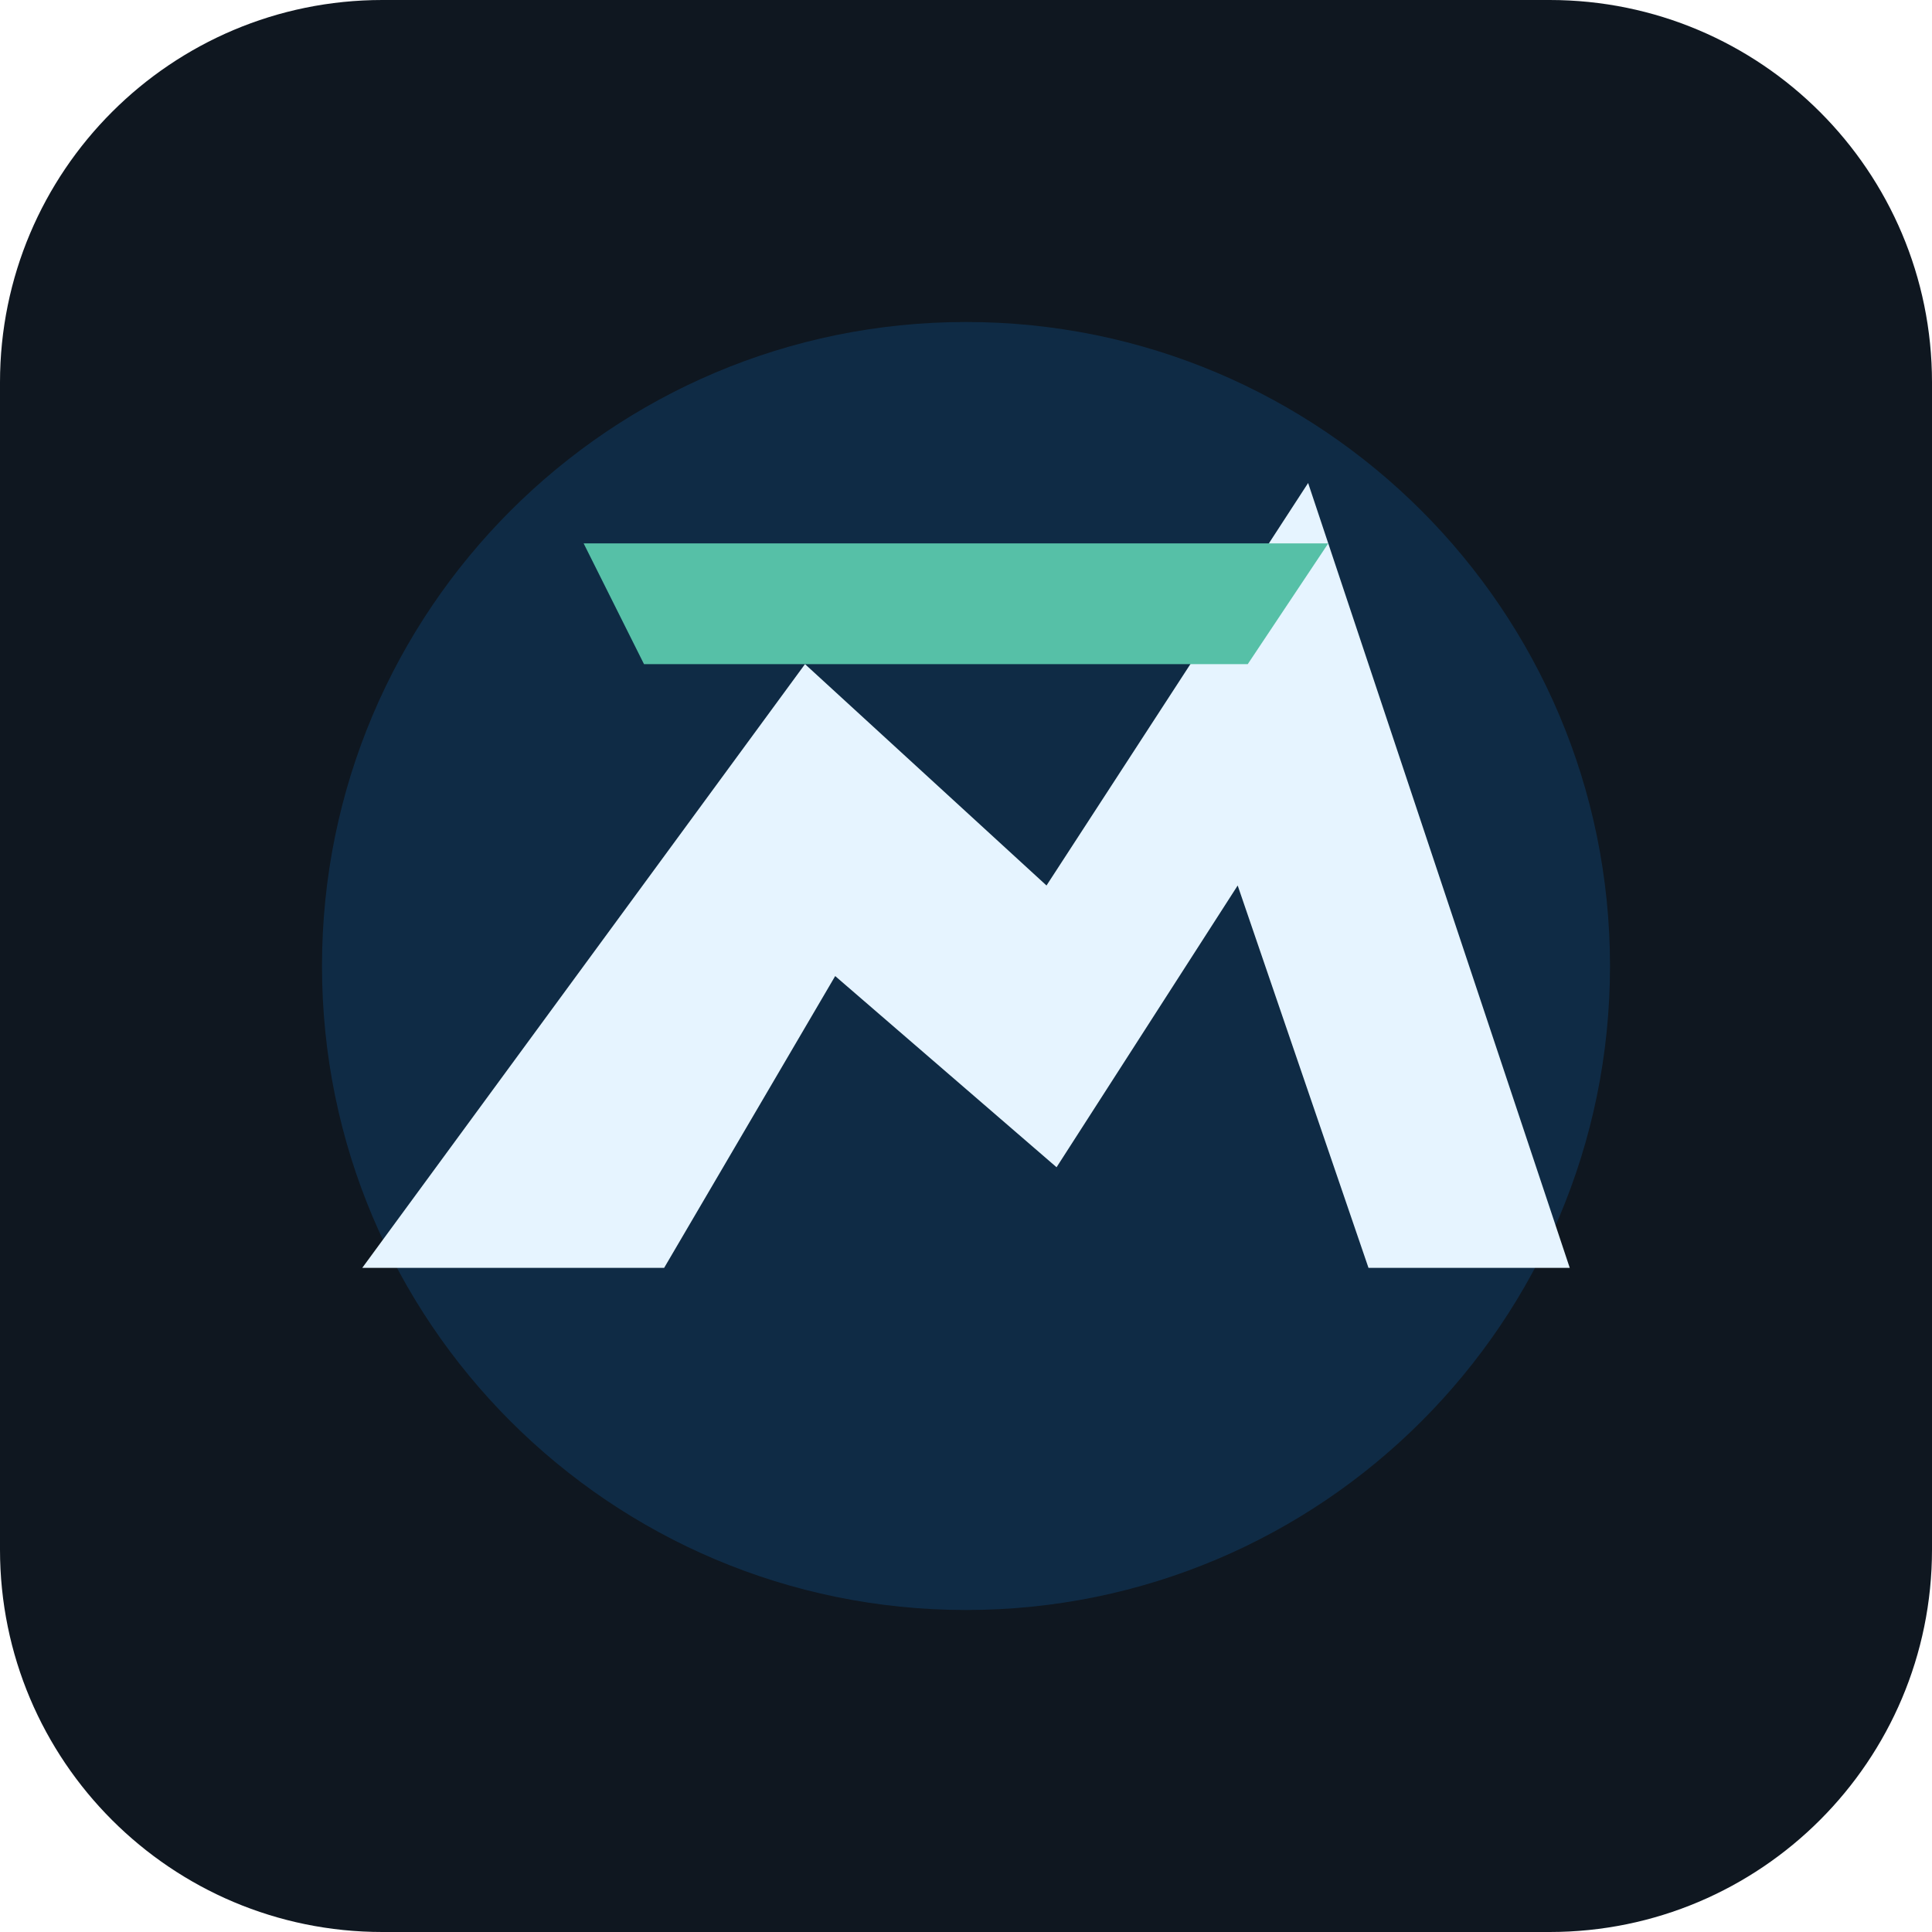
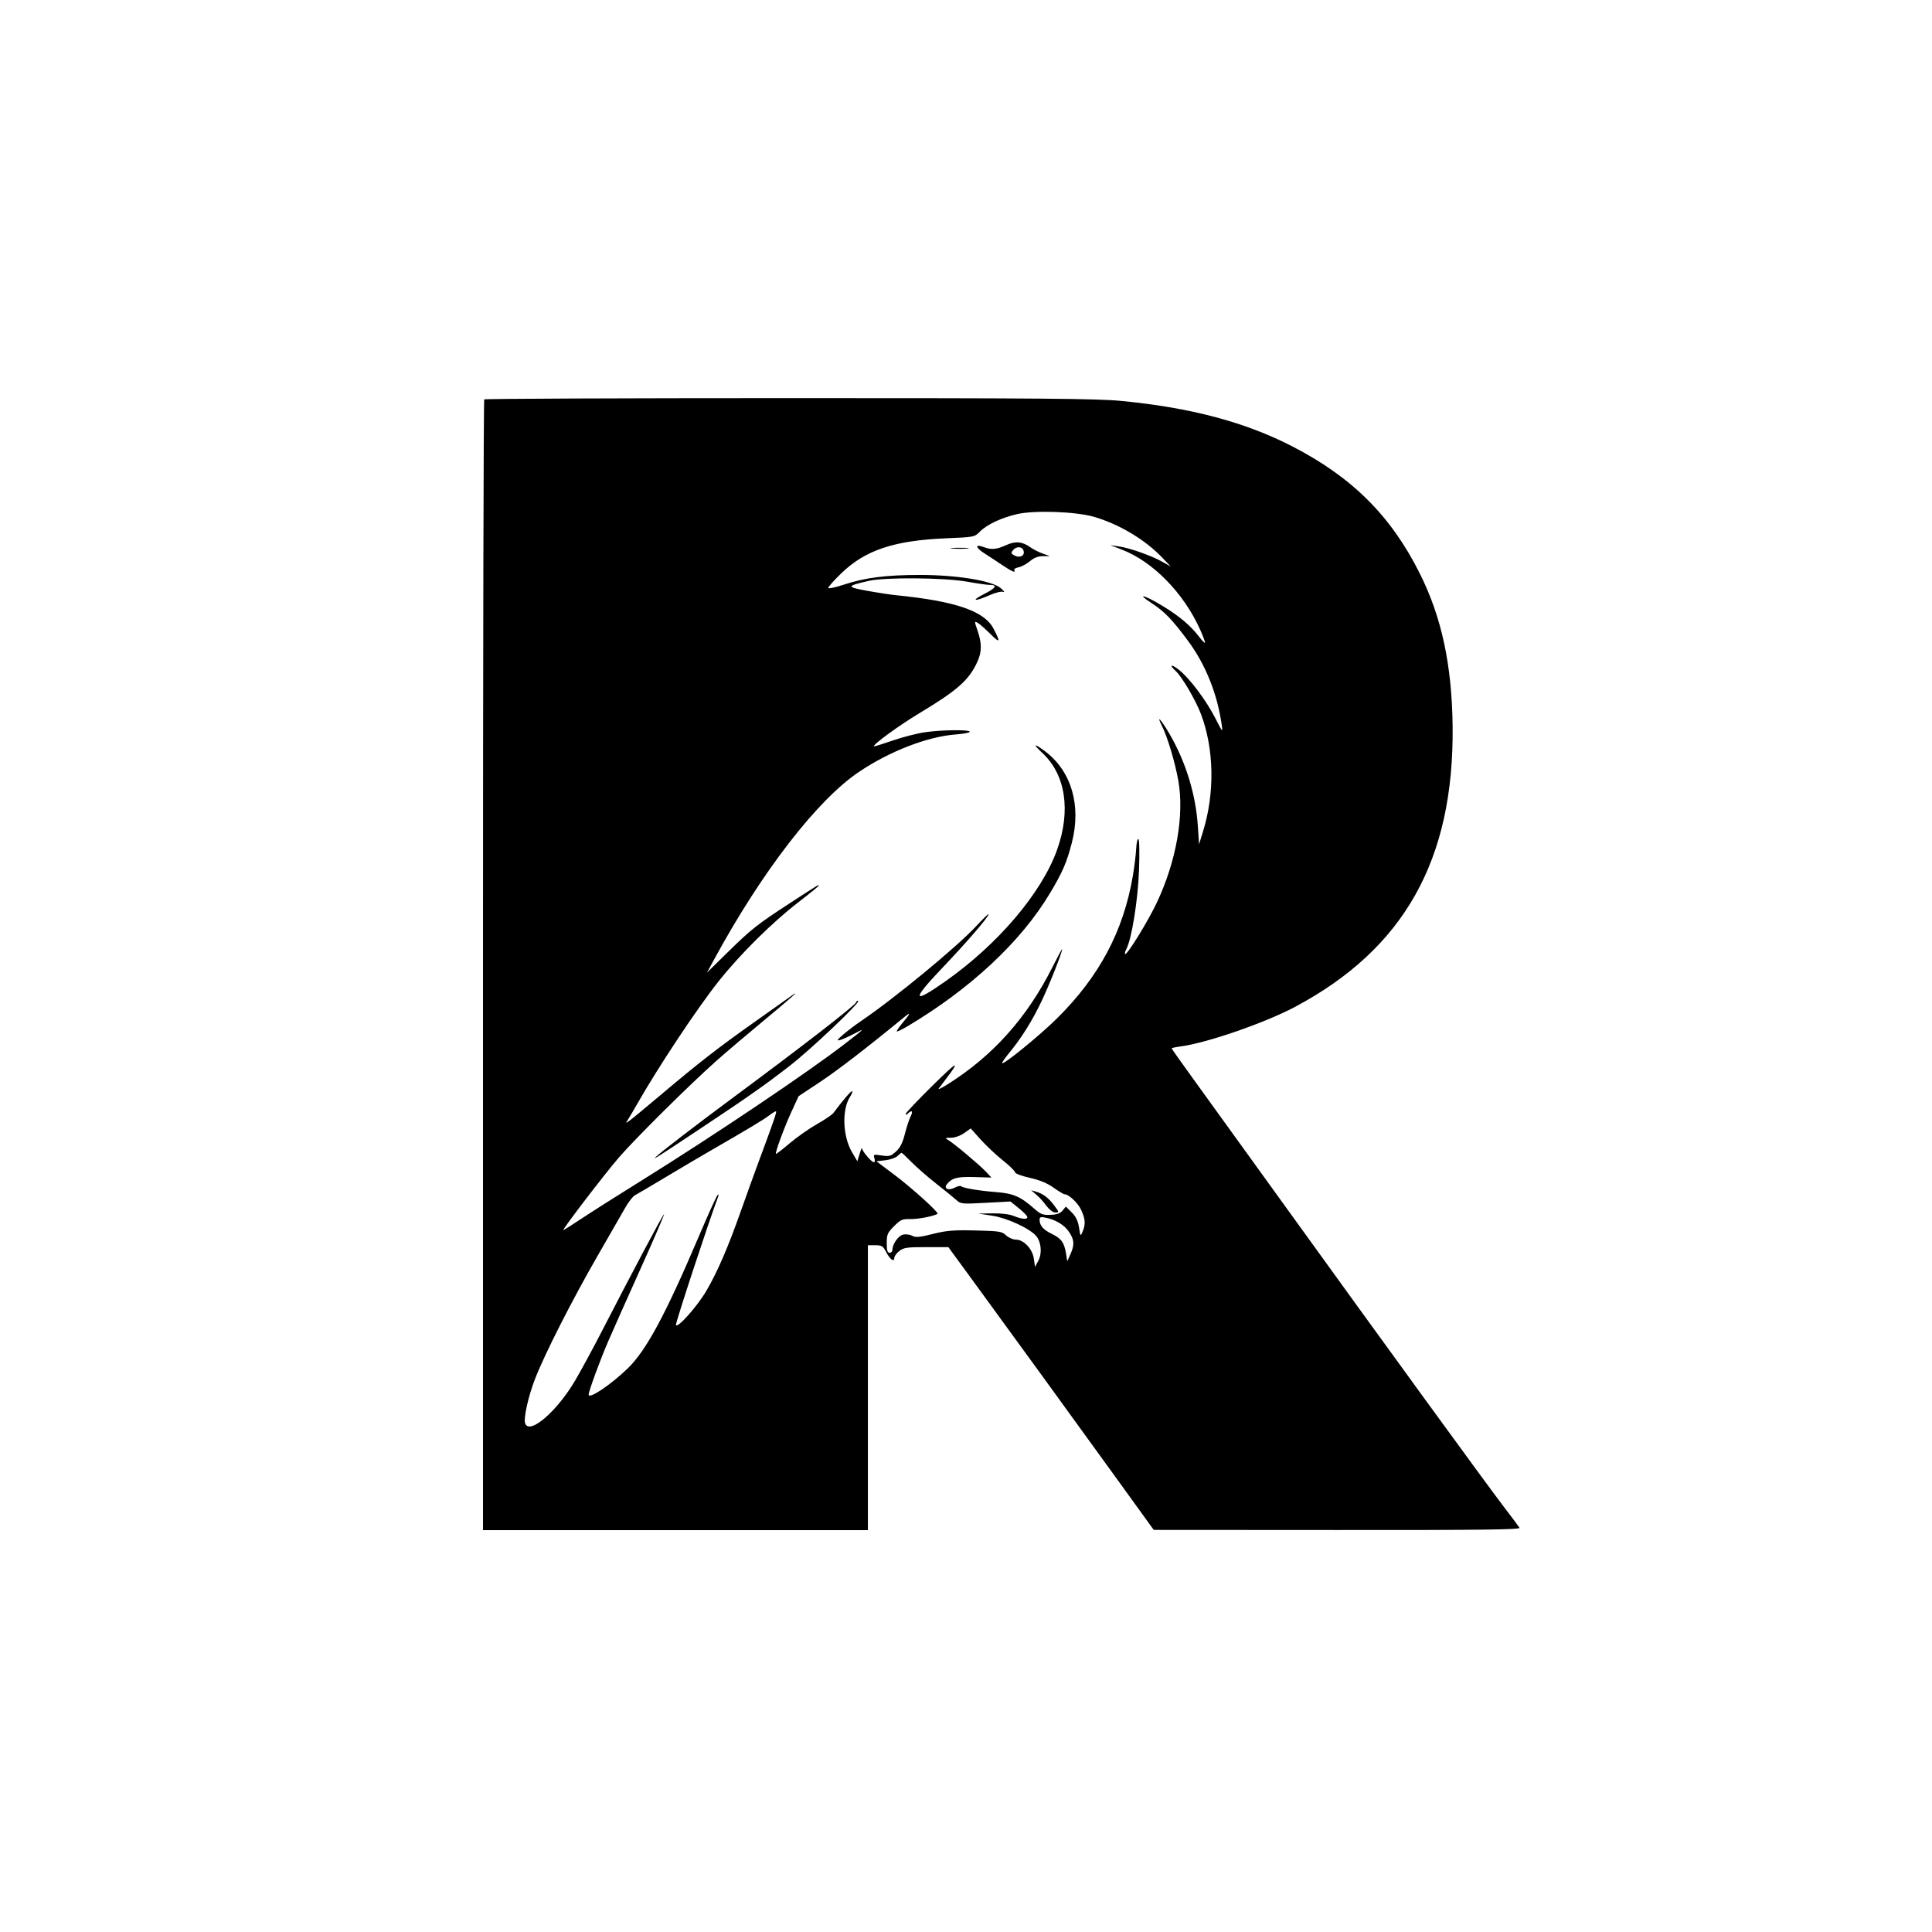
- <svg xmlns="http://www.w3.org/2000/svg" viewBox="0 0 192 192" role="img" aria-label="Raven icon">
-   <rect width="192" height="192" rx="38" fill="#0f1720" />
-   <circle cx="96" cy="96" r="64" fill="#0f6cbd" opacity="0.24" />
-   <path d="M36 126l44-60 24 22 26-40 26 78h-20l-13-38-18 28-22-19-17 29z" fill="#e6f4ff" />
-   <path d="M58 54h74l-8 12H64z" fill="#56c0a7" />
+ <svg xmlns="http://www.w3.org/2000/svg" width="100%" height="auto" viewBox="0 0 1024 1024" version="1.1">
+   <path d="M 256.653 211.680 C 256.294 212.039, 256 347.033, 256 511.667 L 256 811 358 811 L 460 811 460 735.500 L 460 660 463.902 660 C 467.387 660, 468.009 660.394, 469.718 663.689 C 471.752 667.608, 474 669.166, 474 666.656 C 474 665.825, 475.186 664.212, 476.635 663.073 C 478.959 661.244, 480.647 661, 490.956 661 L 502.643 661 515.255 678.250 C 533.759 703.558, 567.095 749.448, 590.762 782.191 L 611.500 810.883 708.809 810.941 C 786.402 810.988, 805.966 810.747, 805.369 809.750 C 804.957 809.063, 801.171 804, 796.956 798.500 C 788.024 786.844, 732.579 710.634, 682.008 640.500 C 662.575 613.550, 640.899 583.526, 633.838 573.780 C 626.777 564.033, 621 555.879, 621 555.658 C 621 555.438, 623.188 554.967, 625.863 554.613 C 639.784 552.766, 670.586 542.099, 686.500 533.614 C 744.229 502.834, 770.692 455.699, 769.918 385.033 C 769.563 352.531, 764.123 327.169, 752.535 303.988 C 737.286 273.484, 716.716 252.964, 685 236.617 C 659.957 223.709, 631.061 216.035, 594.141 212.486 C 581.318 211.254, 552.227 211.011, 418.044 211.018 C 329.638 211.023, 257.013 211.321, 256.653 211.680 M 539.209 272.464 C 530.934 274.341, 523.205 277.949, 519.482 281.672 C 516.478 284.676, 516.464 284.679, 501.488 285.309 C 473.786 286.475, 458.497 291.604, 445.750 304.008 C 442.038 307.620, 439 311.036, 439 311.598 C 439 312.161, 442.712 311.386, 447.250 309.877 C 458.382 306.176, 469.583 304.744, 487.500 304.733 C 507.131 304.721, 525.757 307.759, 530.418 311.732 C 532.113 313.178, 532.702 314.064, 531.727 313.703 C 530.710 313.325, 527.569 314.100, 524.353 315.523 C 516.330 319.071, 514.338 318.524, 521.702 314.795 C 527.974 311.618, 528.899 310, 524.441 310 C 523.099 310, 517.838 309.246, 512.750 308.325 C 500.769 306.155, 469.207 305.881, 460.500 307.871 C 448.505 310.613, 448.411 311.104, 459.500 313.115 C 465 314.113, 471.975 315.177, 475 315.481 C 506.593 318.648, 521.735 323.858, 526.617 333.243 C 530.427 340.567, 530.073 341.169, 524.963 336.058 C 522.204 333.299, 519.136 330.608, 518.146 330.078 C 516.413 329.151, 516.413 329.308, 518.140 334.307 C 520.454 341.003, 520.423 345.472, 518.024 350.756 C 513.632 360.432, 507.508 365.861, 487.252 378.037 C 476.455 384.527, 462.429 394.762, 463.231 395.565 C 463.390 395.723, 467.858 394.341, 473.161 392.493 C 478.464 390.646, 486.255 388.654, 490.474 388.067 C 499.671 386.788, 514 386.659, 514 387.856 C 514 388.326, 510.680 388.962, 506.621 389.269 C 491.638 390.403, 471.755 398.072, 455.407 409.025 C 433.219 423.889, 403.840 461.898, 378.518 508.500 L 374.714 515.500 385.607 504.806 C 398.234 492.410, 401.264 490.016, 418.639 478.708 C 433.597 468.972, 434 468.727, 434 469.365 C 434 469.630, 429.163 473.576, 423.250 478.133 C 409.310 488.877, 392.465 505.557, 380.968 520 C 369.545 534.352, 348.736 565.712, 337.506 585.500 C 335.946 588.250, 333.956 591.625, 333.085 593 C 331.524 595.462, 331.533 595.477, 333.641 594 C 334.819 593.175, 342.469 586.855, 350.641 579.956 C 370.443 563.239, 380.400 555.499, 399.500 541.975 C 408.300 535.744, 417.075 529.515, 419 528.134 C 425.150 523.722, 419.932 528.406, 404 541.601 C 395.475 548.661, 384.450 558.041, 379.500 562.447 C 365.379 575.013, 336.568 603.590, 327.974 613.555 C 320.293 622.459, 297.704 652, 298.575 652 C 298.820 652, 303.178 649.238, 308.260 645.862 C 313.342 642.486, 327.625 633.428, 340 625.732 C 378.639 601.704, 428.467 568.189, 448 553.090 C 458.476 544.992, 458.773 544.674, 453 547.750 C 449.975 549.362, 446.442 550.947, 445.148 551.273 C 443.291 551.741, 443.683 551.107, 447.014 548.256 C 449.334 546.270, 453.606 543.038, 456.507 541.073 C 474.123 529.141, 507.289 501.806, 517.404 490.880 C 521.032 486.962, 524 484.099, 524 484.517 C 524 485.984, 512.411 499.421, 499.133 513.348 C 483.012 530.258, 483.601 532.414, 501 520.177 C 528.925 500.538, 552.041 473.349, 560.243 450.500 C 567.738 429.618, 564.799 410.444, 552.343 398.962 C 547.078 394.109, 548.118 393.782, 554.156 398.393 C 567.942 408.920, 573.170 427.012, 568.104 446.668 C 565.414 457.107, 563.164 462.295, 556.482 473.464 C 541.153 499.086, 514.487 524, 481.122 543.873 C 478.164 545.635, 475.561 546.895, 475.339 546.672 C 475.116 546.450, 476.524 544.365, 478.467 542.039 C 482.736 536.929, 482.946 536.078, 479.172 539.178 C 459.634 555.222, 443.986 567.273, 434.656 573.461 L 423.275 581.008 419.478 589.254 C 415.688 597.486, 410.702 611.035, 411.258 611.591 C 411.419 611.753, 414.690 609.227, 418.526 605.978 C 422.362 602.729, 428.875 598.156, 433 595.817 C 437.125 593.477, 441.038 590.832, 441.696 589.940 C 446.342 583.635, 451.252 577.919, 451.666 578.333 C 451.938 578.604, 451.467 579.884, 450.620 581.176 C 446.100 588.075, 446.599 602.250, 451.664 610.843 L 454.410 615.500 455.628 611.500 C 456.298 609.300, 456.881 608.028, 456.923 608.673 C 457.026 610.245, 461.922 616, 463.156 616 C 463.700 616, 463.834 615.053, 463.459 613.870 C 462.818 611.850, 463.016 611.775, 467.319 612.421 C 471.380 613.030, 472.177 612.807, 474.918 610.300 C 477.143 608.266, 478.425 605.722, 479.604 601 C 480.497 597.425, 481.863 593.263, 482.639 591.750 C 484.094 588.917, 483.319 588.081, 481.200 590.200 C 480.540 590.860, 480 590.966, 480 590.437 C 480 589.907, 486.376 583.179, 494.168 575.487 C 507.306 562.518, 509.260 561.478, 501.662 571.500 C 499.994 573.700, 498.150 576.142, 497.565 576.927 C 496.979 577.712, 499.200 576.646, 502.500 574.559 C 526.483 559.387, 544.405 539.302, 557.874 512.500 C 560.638 507, 562.922 502.751, 562.950 503.059 C 563.084 504.553, 556.335 521.636, 552.056 530.630 C 547.006 541.247, 541.363 550.243, 534.708 558.290 C 532.529 560.925, 530.935 563.269, 531.166 563.499 C 532.029 564.363, 551.163 548.745, 560.207 539.795 C 582.662 517.573, 595.439 493.570, 600.429 464.236 C 601.247 459.431, 602.042 452.953, 602.197 449.839 C 602.352 446.725, 602.885 444.429, 603.382 444.736 C 603.900 445.057, 604.033 452.167, 603.692 461.397 C 603.106 477.266, 599.799 497.770, 596.974 503.049 C 596.349 504.216, 596.053 505.386, 596.315 505.648 C 597.229 506.562, 608.351 488.550, 613.134 478.412 C 623.451 456.539, 627.768 432.108, 624.546 413.829 C 622.821 404.045, 618.741 390.412, 615.811 384.645 C 612.555 378.237, 615.548 381.517, 620.021 389.259 C 628.512 403.957, 633.719 420.892, 634.854 437.500 L 635.537 447.500 637.686 440.500 C 643.928 420.166, 643.502 396.953, 636.546 378.512 C 633.719 371.016, 626.424 358.599, 623.059 355.553 C 619.308 352.159, 620.926 351.846, 625.058 355.167 C 630.658 359.667, 639.360 371.290, 644.149 380.665 C 648.110 388.419, 648.145 388.453, 647.510 384 C 645.199 367.774, 638.954 352.205, 629.785 339.809 C 621.431 328.516, 617.210 324.122, 610.595 319.830 C 601.700 314.060, 606.437 315.231, 616.342 321.250 C 625.181 326.622, 631.099 331.641, 635.688 337.657 C 637.113 339.526, 638.451 340.882, 638.662 340.671 C 638.873 340.460, 637.724 337.342, 636.108 333.742 C 627.378 314.284, 611.042 297.605, 594.510 291.272 L 588.500 288.969 593 289.606 C 598.747 290.419, 610.199 294.463, 616 297.728 L 620.500 300.261 616 295.539 C 606.934 286.026, 593.152 277.790, 579.829 273.924 C 570.249 271.145, 548.471 270.362, 539.209 272.464 M 533.141 288.982 C 528.278 291.233, 525.399 291.482, 521.481 289.993 C 516.622 288.145, 516.833 290.143, 521.835 293.342 C 524.552 295.079, 528.939 297.962, 531.584 299.750 C 536.295 302.935, 538.655 303.869, 537.575 302.122 C 537.277 301.639, 538.312 300.988, 539.877 300.675 C 541.441 300.362, 544.140 298.912, 545.874 297.453 C 548.034 295.635, 550.203 294.793, 552.763 294.777 L 556.500 294.753 552.707 293.414 C 550.621 292.678, 547.621 291.154, 546.041 290.029 C 541.758 286.980, 538.108 286.683, 533.141 288.982 M 504.776 290.733 C 507.128 290.945, 510.728 290.942, 512.776 290.727 C 514.824 290.512, 512.900 290.339, 508.500 290.343 C 504.100 290.346, 502.424 290.522, 504.776 290.733 M 536.937 291.576 C 535.853 292.883, 535.874 293.308, 537.064 294.061 C 540.374 296.155, 543.578 294.670, 542.396 291.590 C 541.614 289.550, 538.624 289.543, 536.937 291.576 M 453.728 531.268 C 453.034 533.075, 425.551 554.352, 388 582.155 C 368.864 596.323, 349.802 610.977, 347.500 613.289 C 345.781 615.016, 348.666 613.177, 371.500 597.992 C 397.007 581.029, 404.764 575.580, 418.500 564.974 C 429.451 556.518, 455.847 531.514, 454.863 530.529 C 454.524 530.191, 454.013 530.523, 453.728 531.268 M 407.500 591.321 C 404.617 593.530, 397.017 598.090, 375.500 610.519 C 370 613.696, 359.425 619.941, 352 624.396 C 344.575 628.852, 337.616 632.953, 336.536 633.510 C 335.456 634.067, 333.164 636.993, 331.441 640.011 C 329.719 643.030, 323.003 654.725, 316.518 666 C 303.094 689.337, 288.923 717.214, 283.676 730.606 C 279.999 739.993, 277.357 751.881, 278.365 754.508 C 280.706 760.608, 295.317 747.987, 304.906 731.581 C 308.164 726.008, 314.295 714.710, 318.532 706.474 C 334.743 674.964, 351.177 644.009, 351.947 643.533 C 352.389 643.260, 346.928 655.966, 339.811 671.768 C 332.695 687.571, 324.828 705.225, 322.329 711 C 318.077 720.825, 312 737.395, 312 739.163 C 312 741.825, 323.629 734.041, 332.648 725.342 C 342.496 715.844, 352.737 696.827, 370.530 655 C 375.326 643.725, 379.710 634.050, 380.272 633.500 C 380.965 632.822, 381.052 633.144, 380.542 634.500 C 375.594 647.655, 357.943 701.325, 358.258 702.259 C 358.953 704.323, 369.576 692.402, 374.386 684.159 C 380.287 674.048, 385.795 661.329, 392.564 642.184 C 395.614 633.558, 399.698 622.225, 401.640 617 C 410.408 593.406, 411.918 589.001, 411.232 589.011 C 410.829 589.017, 409.150 590.057, 407.500 591.321 M 511.028 600.553 C 508.971 602.003, 506.119 603.012, 504.028 603.030 C 500.886 603.057, 500.719 603.185, 502.500 604.191 C 505.320 605.784, 518.909 617.184, 522.498 620.967 L 525.497 624.128 516.498 623.865 C 507.442 623.601, 504.653 624.303, 501.982 627.522 C 499.939 629.983, 502.608 631.254, 506.064 629.467 C 507.539 628.704, 509.024 628.358, 509.364 628.697 C 510.361 629.694, 518.855 631.126, 528 631.838 C 537.159 632.551, 540.924 634.199, 548.301 640.725 C 551.579 643.625, 552.748 644.061, 556.801 643.895 C 560.212 643.756, 561.969 643.128, 563.210 641.602 L 564.919 639.500 568.018 642.577 C 570.238 644.783, 571.338 647.050, 571.899 650.577 C 572.676 655.461, 572.692 655.477, 573.841 652.685 C 575.440 648.801, 575.267 646.184, 573.095 641.401 C 571.391 637.651, 566.507 633, 564.272 633 C 563.766 633, 561.138 631.426, 558.433 629.503 C 555.041 627.091, 551.105 625.464, 545.757 624.262 C 541.481 623.300, 538 621.992, 538 621.345 C 538 620.700, 535.104 617.868, 531.564 615.051 C 528.024 612.234, 522.737 607.269, 519.814 604.018 L 514.500 598.105 511.028 600.553 M 475.726 612.703 C 474.789 613.639, 471.883 614.652, 469.266 614.953 L 464.510 615.500 474.005 622.633 C 483.237 629.568, 497.755 642.677, 496.916 643.320 C 495.362 644.512, 486.675 646.223, 482.617 646.135 C 478.219 646.040, 477.351 646.413, 473.867 649.897 C 470.385 653.380, 470 654.274, 470 658.882 C 470 662.765, 470.362 664, 471.500 664 C 472.325 664, 473 663.303, 473 662.450 C 473 659.439, 476.065 655.022, 478.595 654.387 C 480.003 654.034, 482.185 654.296, 483.444 654.970 C 485.333 655.981, 487.256 655.815, 494.408 654.023 C 501.694 652.198, 505.301 651.902, 516.963 652.175 C 529.745 652.474, 531.035 652.678, 533.237 654.750 C 534.553 655.987, 536.830 657, 538.299 657 C 542.547 657, 547.207 661.870, 547.952 667.089 L 548.582 671.500 550.363 668.159 C 552.426 664.292, 551.869 658.225, 549.163 655.064 C 545.762 651.093, 533.787 645.561, 526 644.363 L 518.500 643.211 526.128 643.105 C 530.872 643.040, 535.113 643.567, 537.346 644.500 C 541.766 646.347, 545.136 646.466, 544.404 644.750 C 544.111 644.063, 542.002 641.997, 539.718 640.159 L 535.564 636.818 522.429 637.522 C 509.813 638.198, 509.198 638.139, 506.897 636.038 C 505.578 634.835, 500.823 630.970, 496.329 627.449 C 491.835 623.929, 485.932 618.787, 483.213 616.024 C 480.493 613.261, 478.079 611, 477.848 611 C 477.617 611, 476.662 611.766, 475.726 612.703 M 549.245 633.168 C 550.755 634.450, 553.135 637.075, 554.535 639 C 555.934 640.925, 557.961 642.551, 559.040 642.613 C 561.546 642.759, 561.515 642.541, 558.438 638.508 C 555.569 634.746, 552.706 632.639, 549 631.562 L 546.500 630.835 549.245 633.168 M 551 646.441 C 551 649.545, 552.927 651.786, 557.500 654 C 562.539 656.439, 564.083 658.591, 565.035 664.500 L 565.680 668.500 567.340 664.782 C 569.601 659.718, 569.430 657.097, 566.561 652.875 C 564.056 649.189, 559.506 646.451, 554.080 645.366 C 551.612 644.872, 551 645.086, 551 646.441" stroke="none" fill="black" fill-rule="evenodd" />
</svg>
